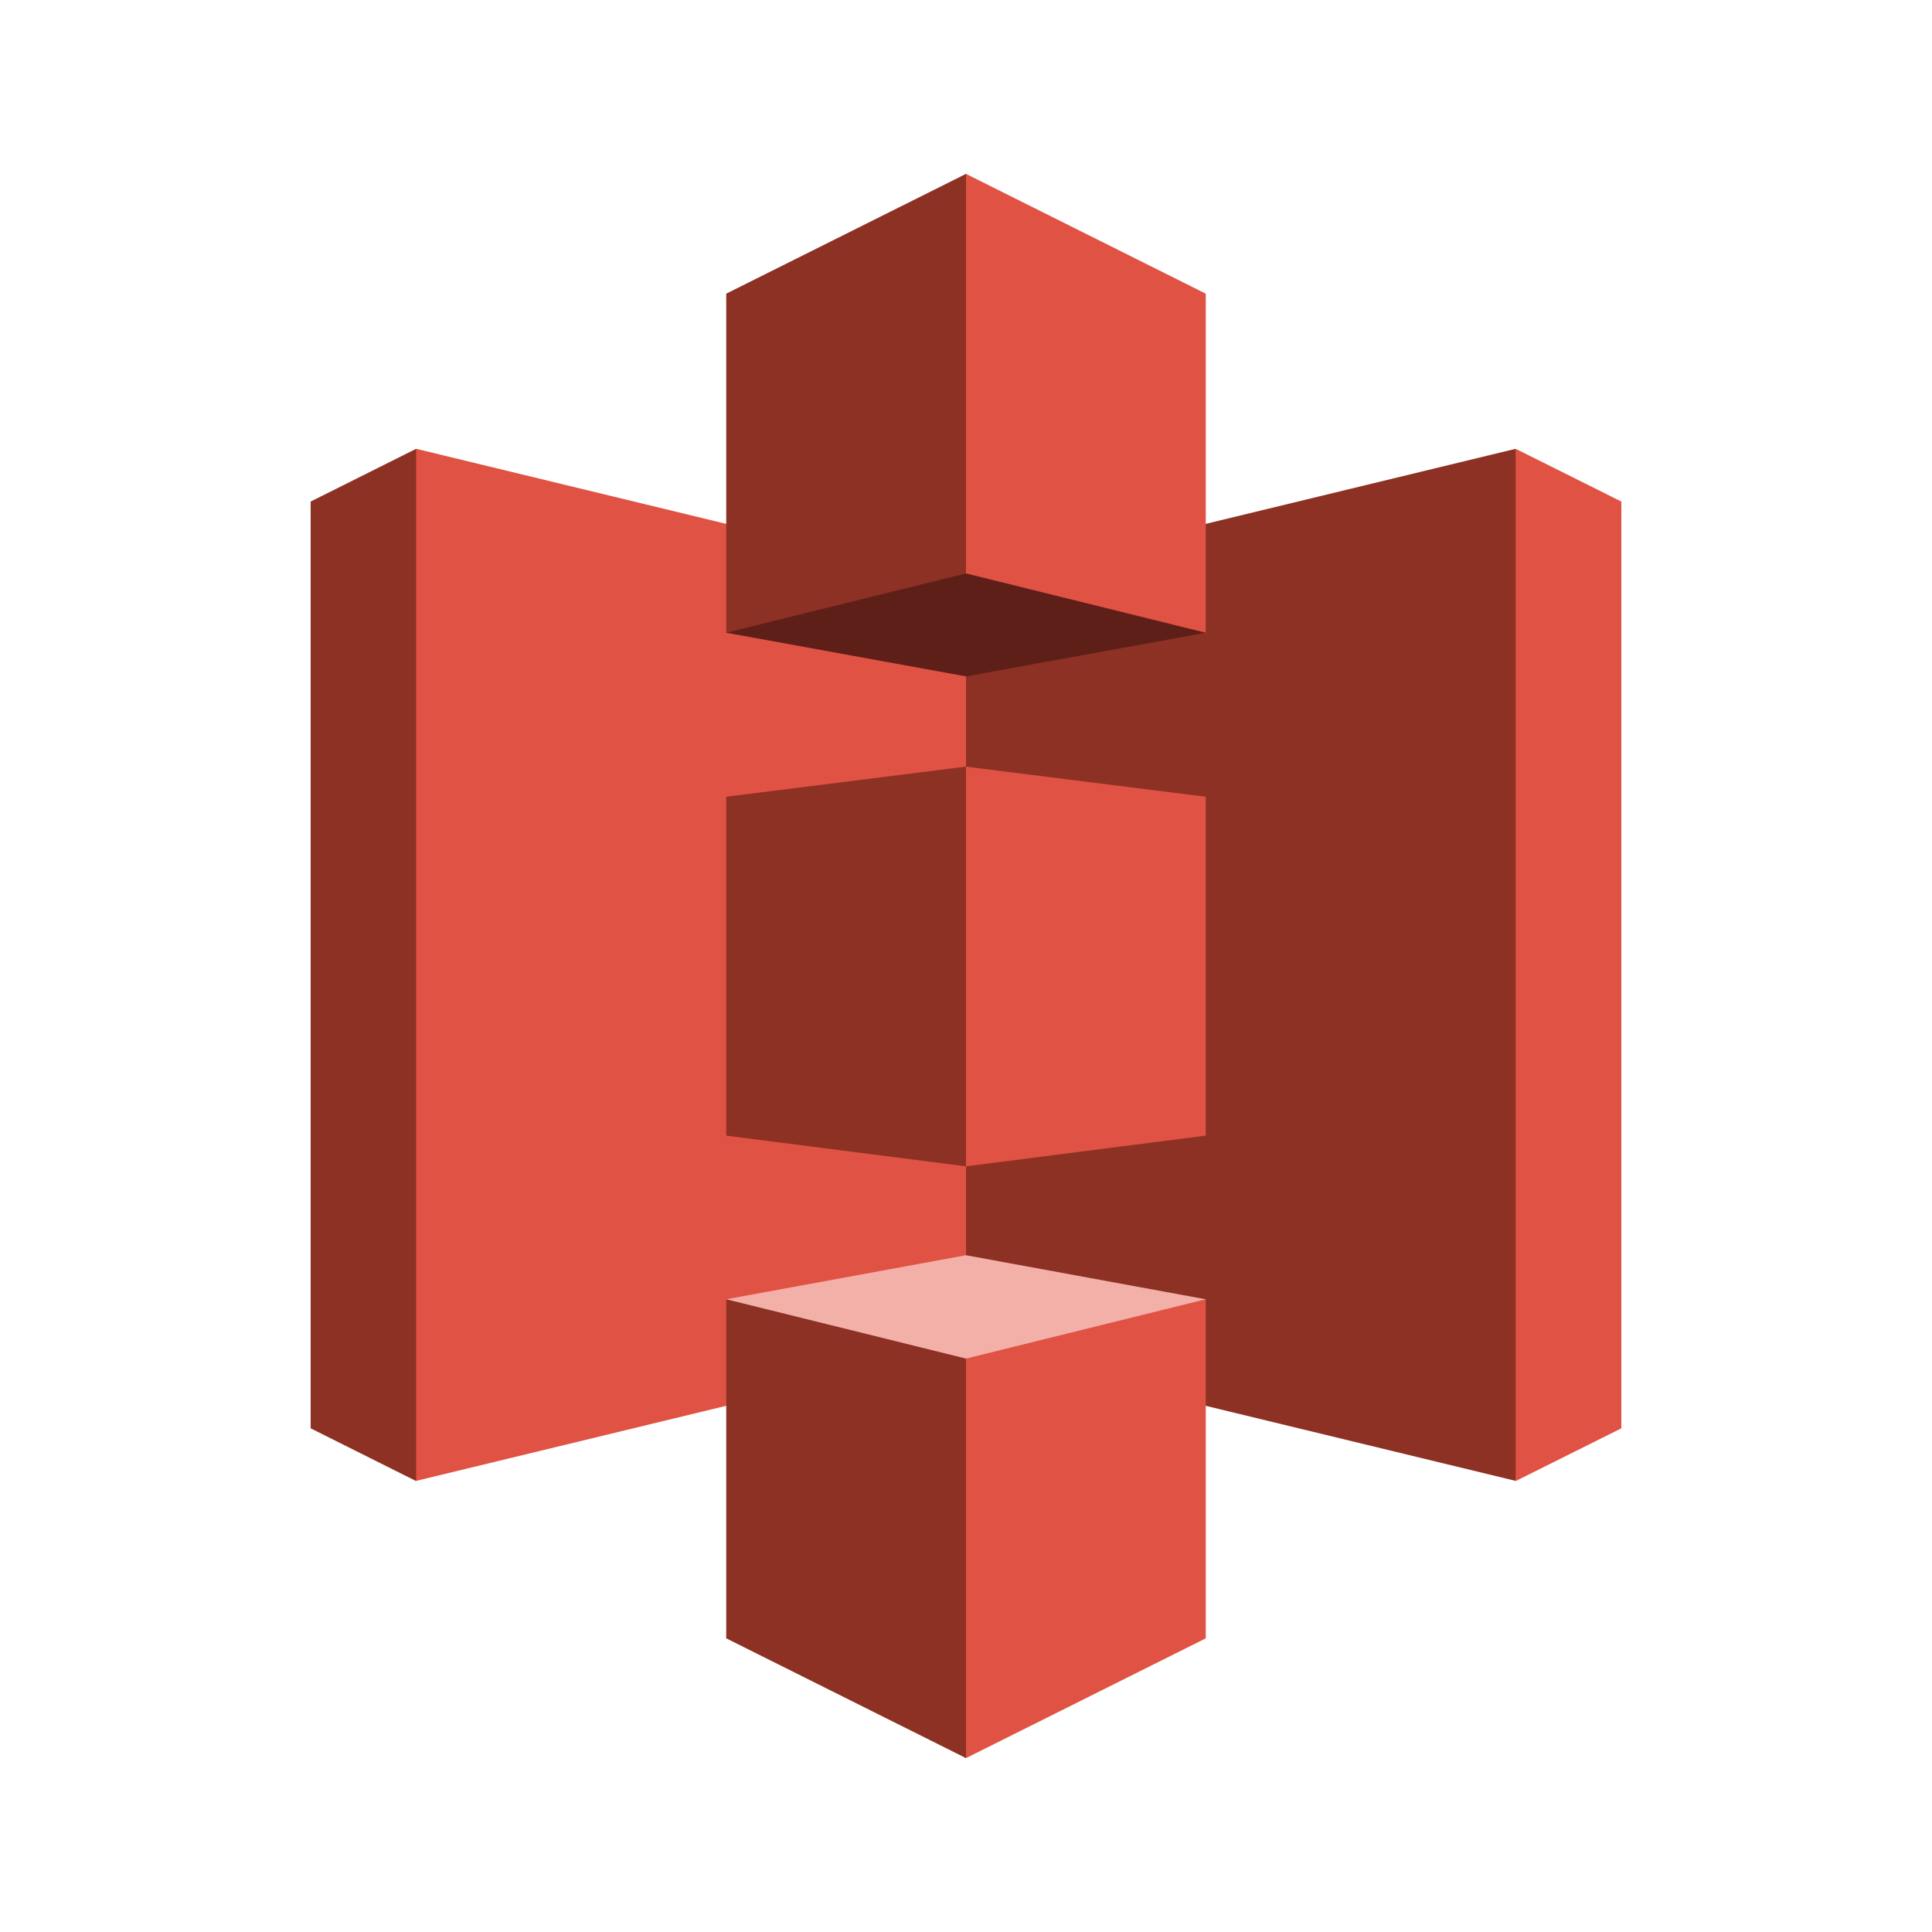
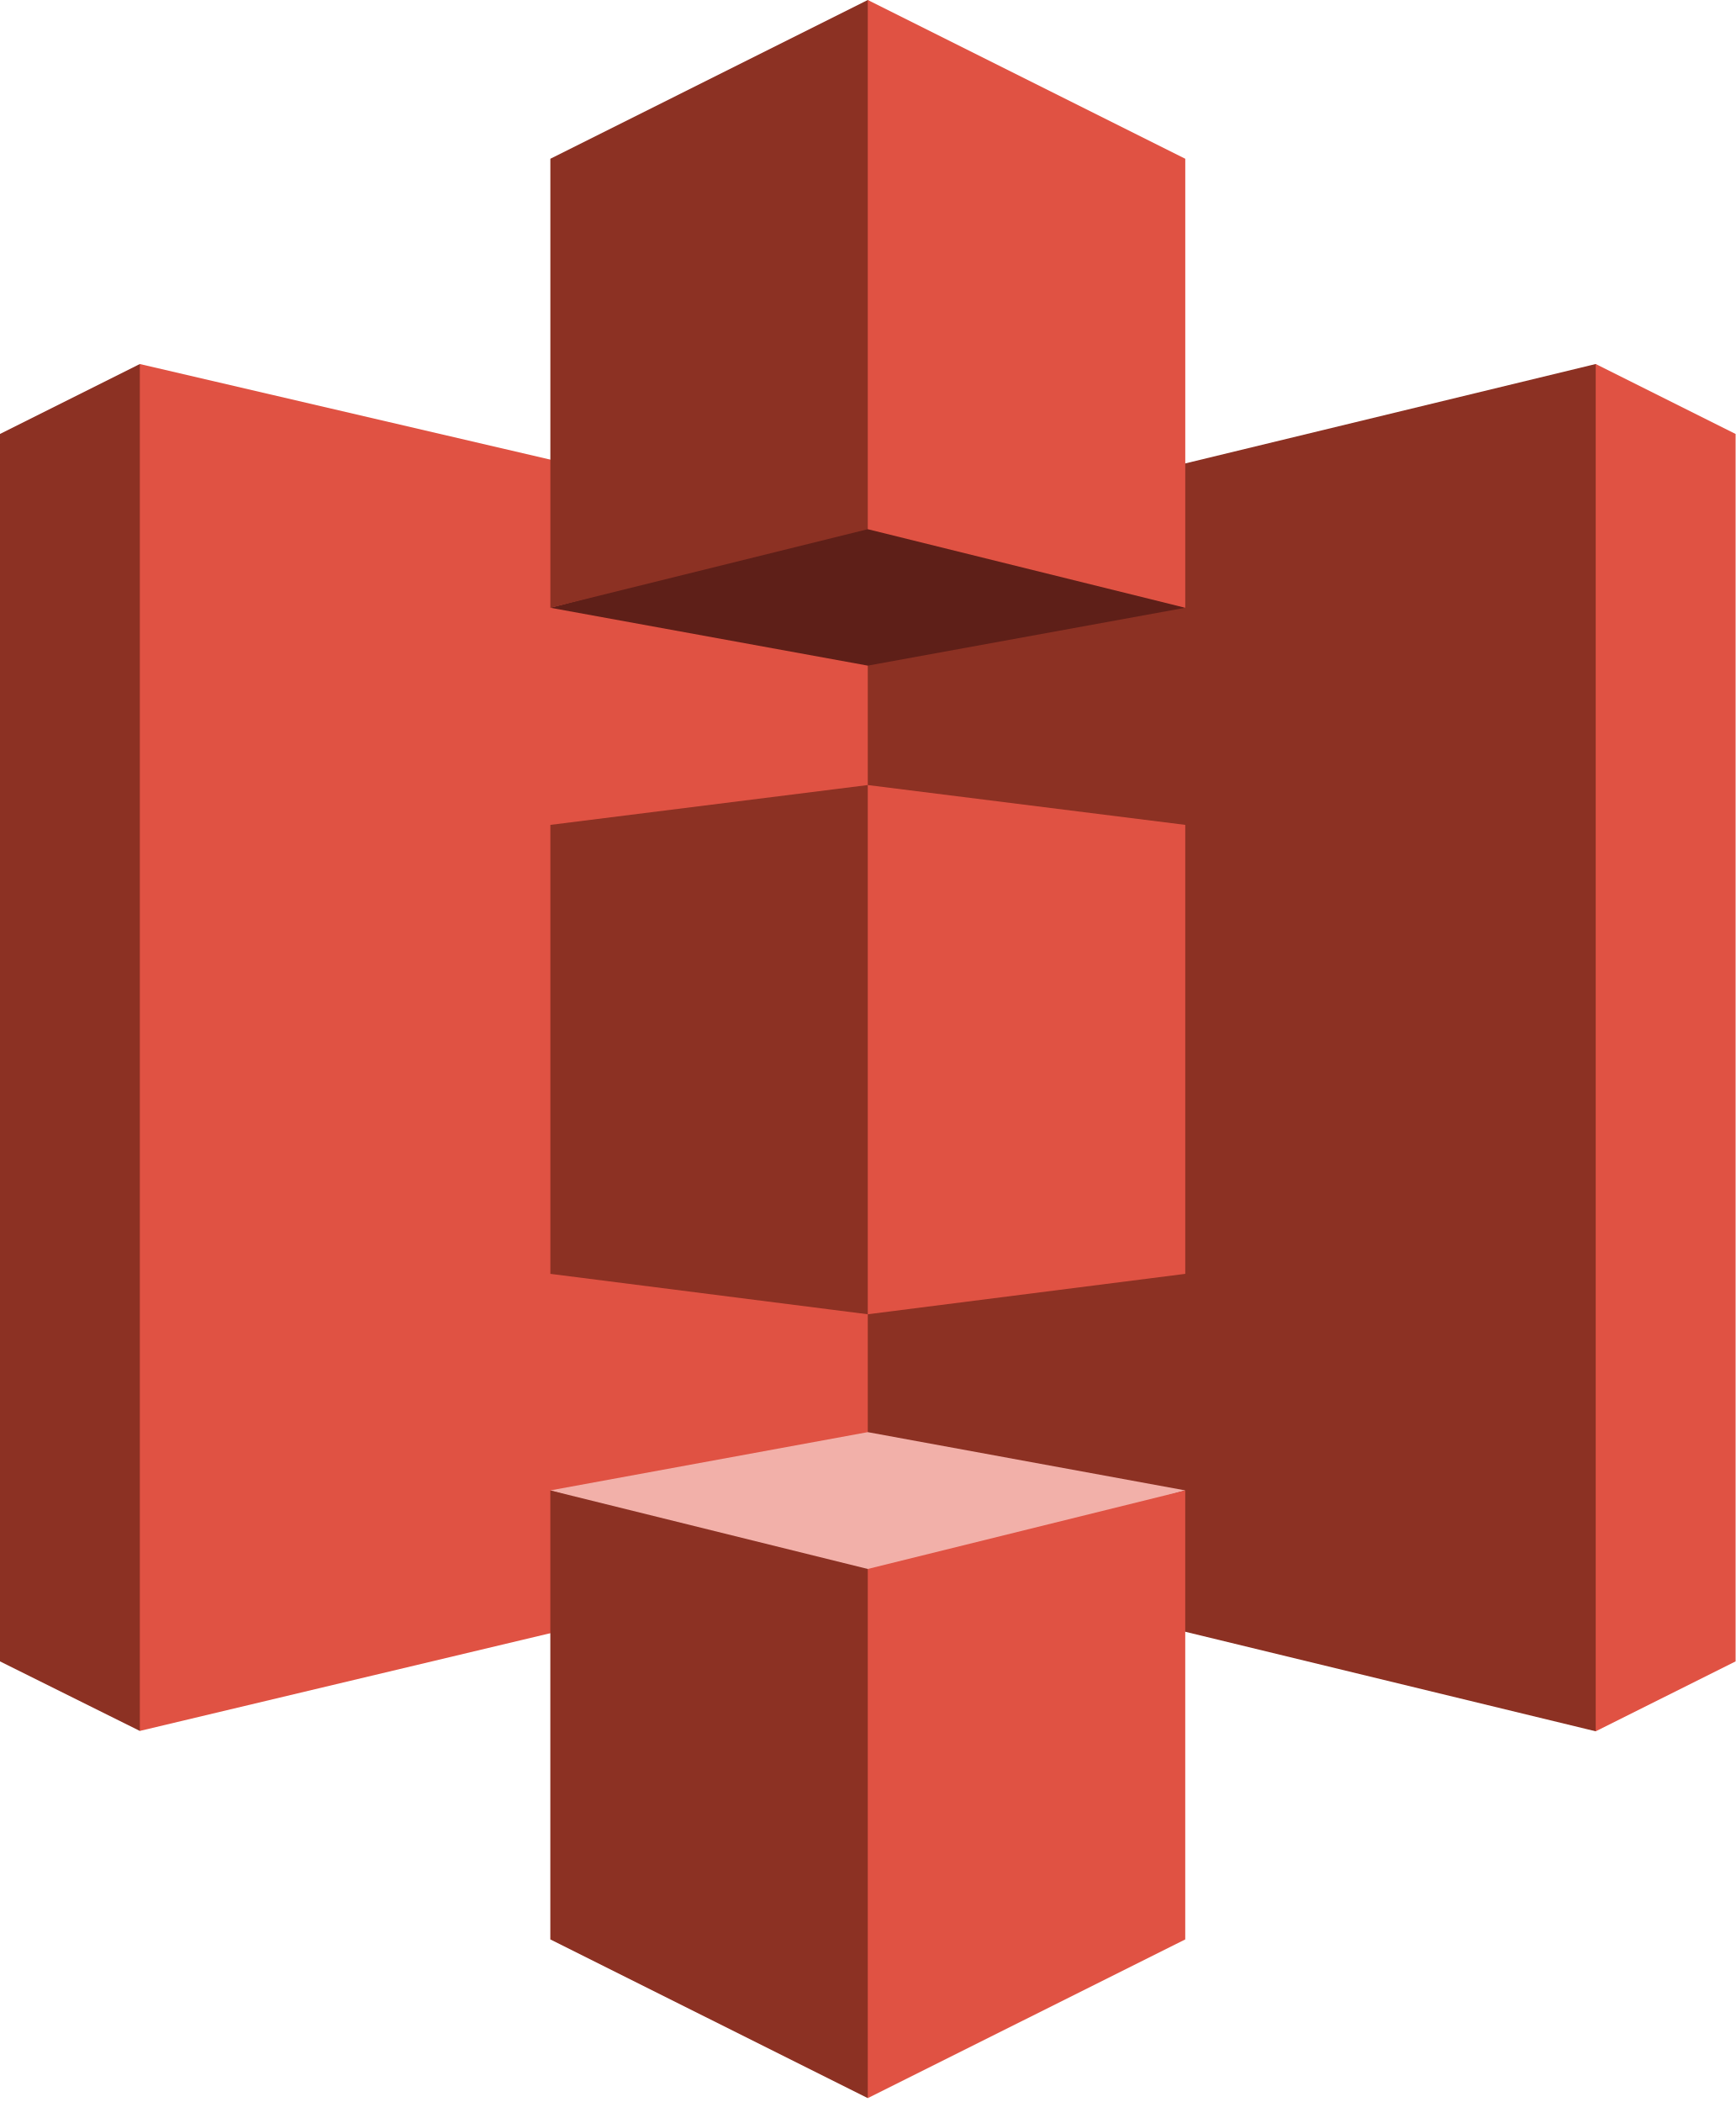
- <svg xmlns="http://www.w3.org/2000/svg" id="Layer_1" data-name="Layer 1" width="100" height="100" viewBox="0 0 100 100">
+ <svg xmlns="http://www.w3.org/2000/svg" width="256px" height="310px" viewBox="0 0 256 310" version="1.1" preserveAspectRatio="xMidYMid">
  <g>
-     <polygon points="21.54 23.23 16.08 25.96 16.08 73.93 21.54 76.66 34.94 49.94 21.54 23.23" fill="#8c3123" />
-     <polygon points="50 69.76 21.54 76.65 21.54 23.23 50 30.12 63.45 50.02 50 69.76" fill="#e05243" />
-     <polygon points="50 69.76 78.45 76.65 83.37 50.62 78.45 23.23 50 30.12 50 69.76" fill="#8c3123" />
-     <polygon points="78.45 23.23 83.92 25.96 83.92 73.93 78.45 76.66 78.45 23.23" fill="#e05243" />
-     <polygon points="37.59 58.78 50 60.37 59.84 50.02 50 39.68 37.59 41.24 37.59 58.78" fill="#8c3123" />
-     <polygon points="62.41 32.75 50 35.01 37.59 32.75 50 9 62.41 32.75" fill="#5e1f18" />
-     <polygon points="62.41 67.25 50 64.97 37.59 67.25 50 91 62.41 67.25" fill="#f2b0a9" />
-     <polygon points="62.41 32.75 50 29.68 50 9 62.41 15.2 62.41 32.75" fill="#e05243" />
-     <polygon points="37.59 32.75 50 29.68 50 9 37.59 15.2 37.59 32.75" fill="#8c3123" />
-     <polygon points="50 91 62.41 84.8 62.41 67.25 50 70.32 50 91" fill="#e05243" />
-     <polygon points="50 91 37.59 84.8 37.59 67.25 50 70.32 50 91" fill="#8c3123" />
-     <polygon points="62.41 58.78 50 60.37 50 39.68 62.41 41.24 62.41 58.78" fill="#e05243" />
+     <path d="M20.624,53.686 L0,64 L0,245.02 L20.624,255.274 L20.748,255.125 L20.748,53.828 L20.624,53.686" fill="#8C3123" />
+     <path d="M131,229 L20.624,255.274 L20.624,53.686 L131,79.387 L131,229" fill="#E05243" />
+     <path d="M81.178,187.866 L127.996,193.826 L128.29,193.148 L128.553,116.378 L127.996,115.778 L81.178,121.652 L81.178,187.866" fill="#8C3123" />
+     <path d="M127.996,229.295 L235.367,255.33 L235.536,255.061 L235.533,53.866 L235.363,53.686 L127.996,79.682 L127.996,229.295" fill="#8C3123" />
+     <path d="M174.827,187.866 L127.996,193.826 L127.996,115.778 L174.827,121.652 L174.827,187.866" fill="#E05243" />
+     <path d="M174.827,89.631 L127.996,98.166 L81.178,89.631 L127.937,77.375 L174.827,89.631" fill="#5E1F18" />
+     <path d="M174.827,219.801 L127.996,211.21 L81.178,219.801 L127.939,232.854 L174.827,219.801" fill="#F2B0A9" />
+     <path d="M81.178,89.631 L127.996,78.045 L128.375,77.928 L128.375,0.313 L127.996,0 L81.178,23.413 L81.178,89.631" fill="#8C3123" />
+     <path d="M174.827,89.631 L127.996,78.045 L127.996,0 L174.827,23.413 L174.827,89.631" fill="#E05243" />
+     <path d="M127.996,309.428 L81.173,286.023 L81.173,219.806 L127.996,231.388 L128.685,232.171 L128.498,308.077 L127.996,309.428" fill="#8C3123" />
+     <path d="M127.996,309.428 L174.823,286.023 L174.823,219.806 L127.996,231.388 L127.996,309.428" fill="#E05243" />
+     <path d="M235.367,53.686 L256,64 L256,245.02 L235.367,255.33 L235.367,53.686" fill="#E05243" />
  </g>
</svg>
